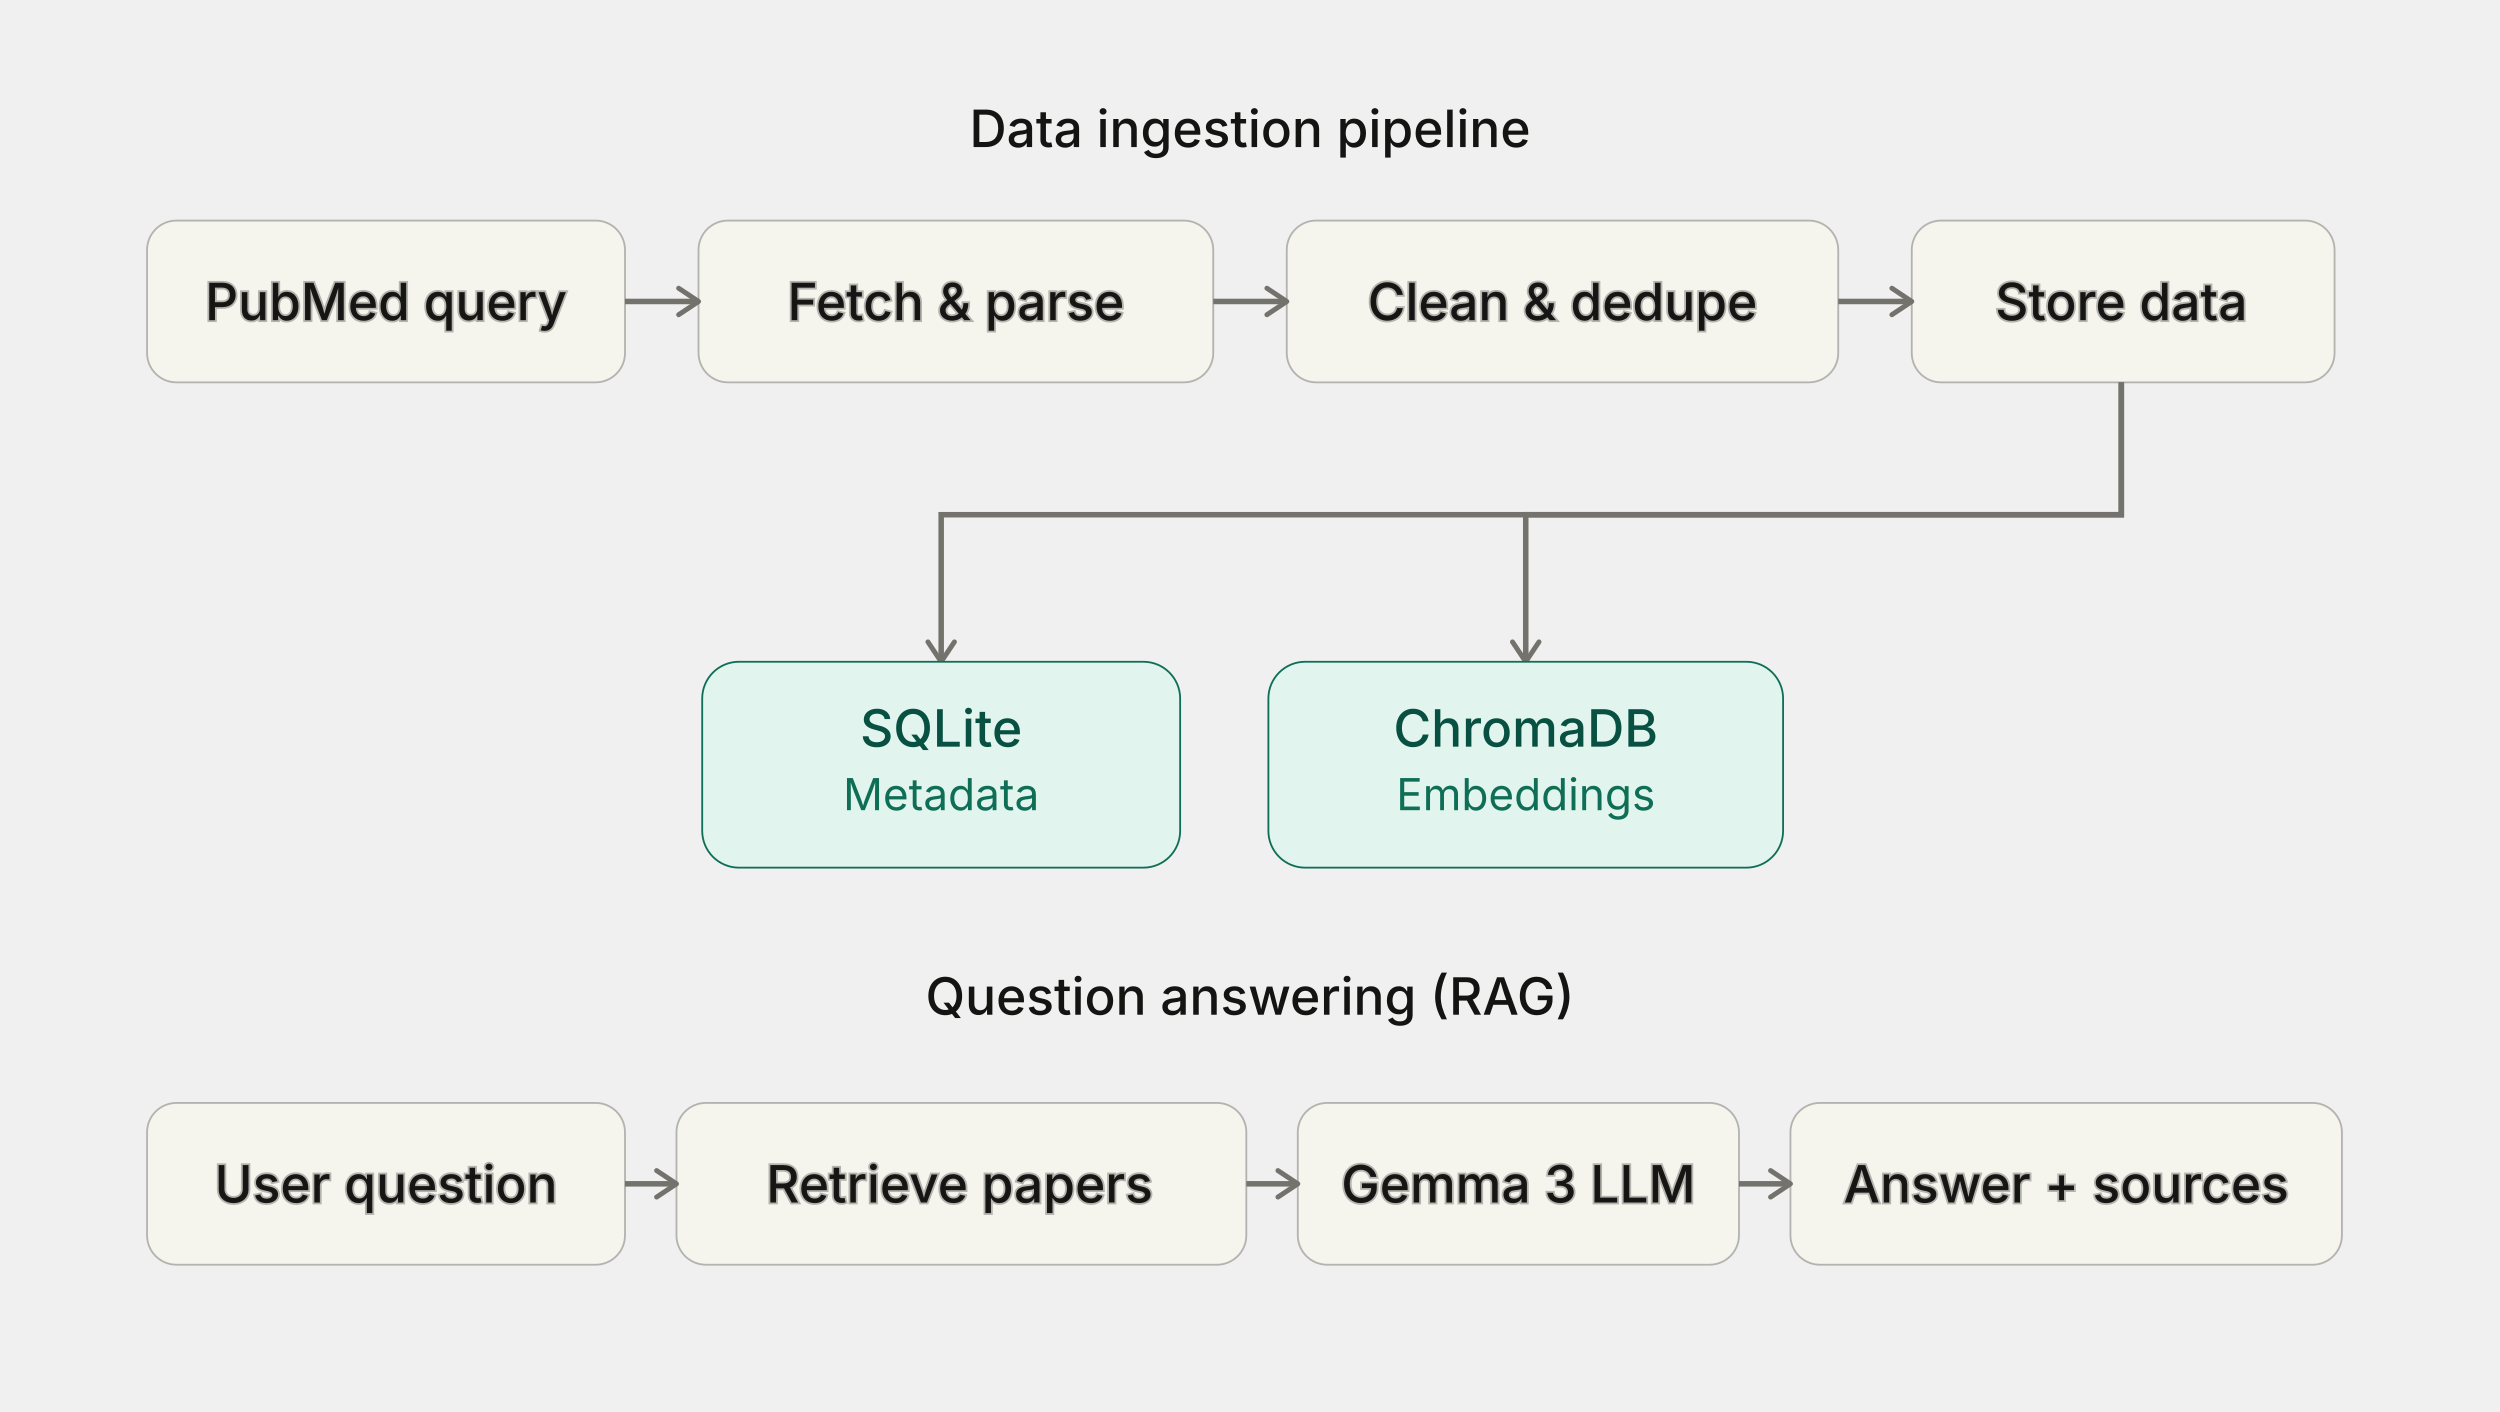
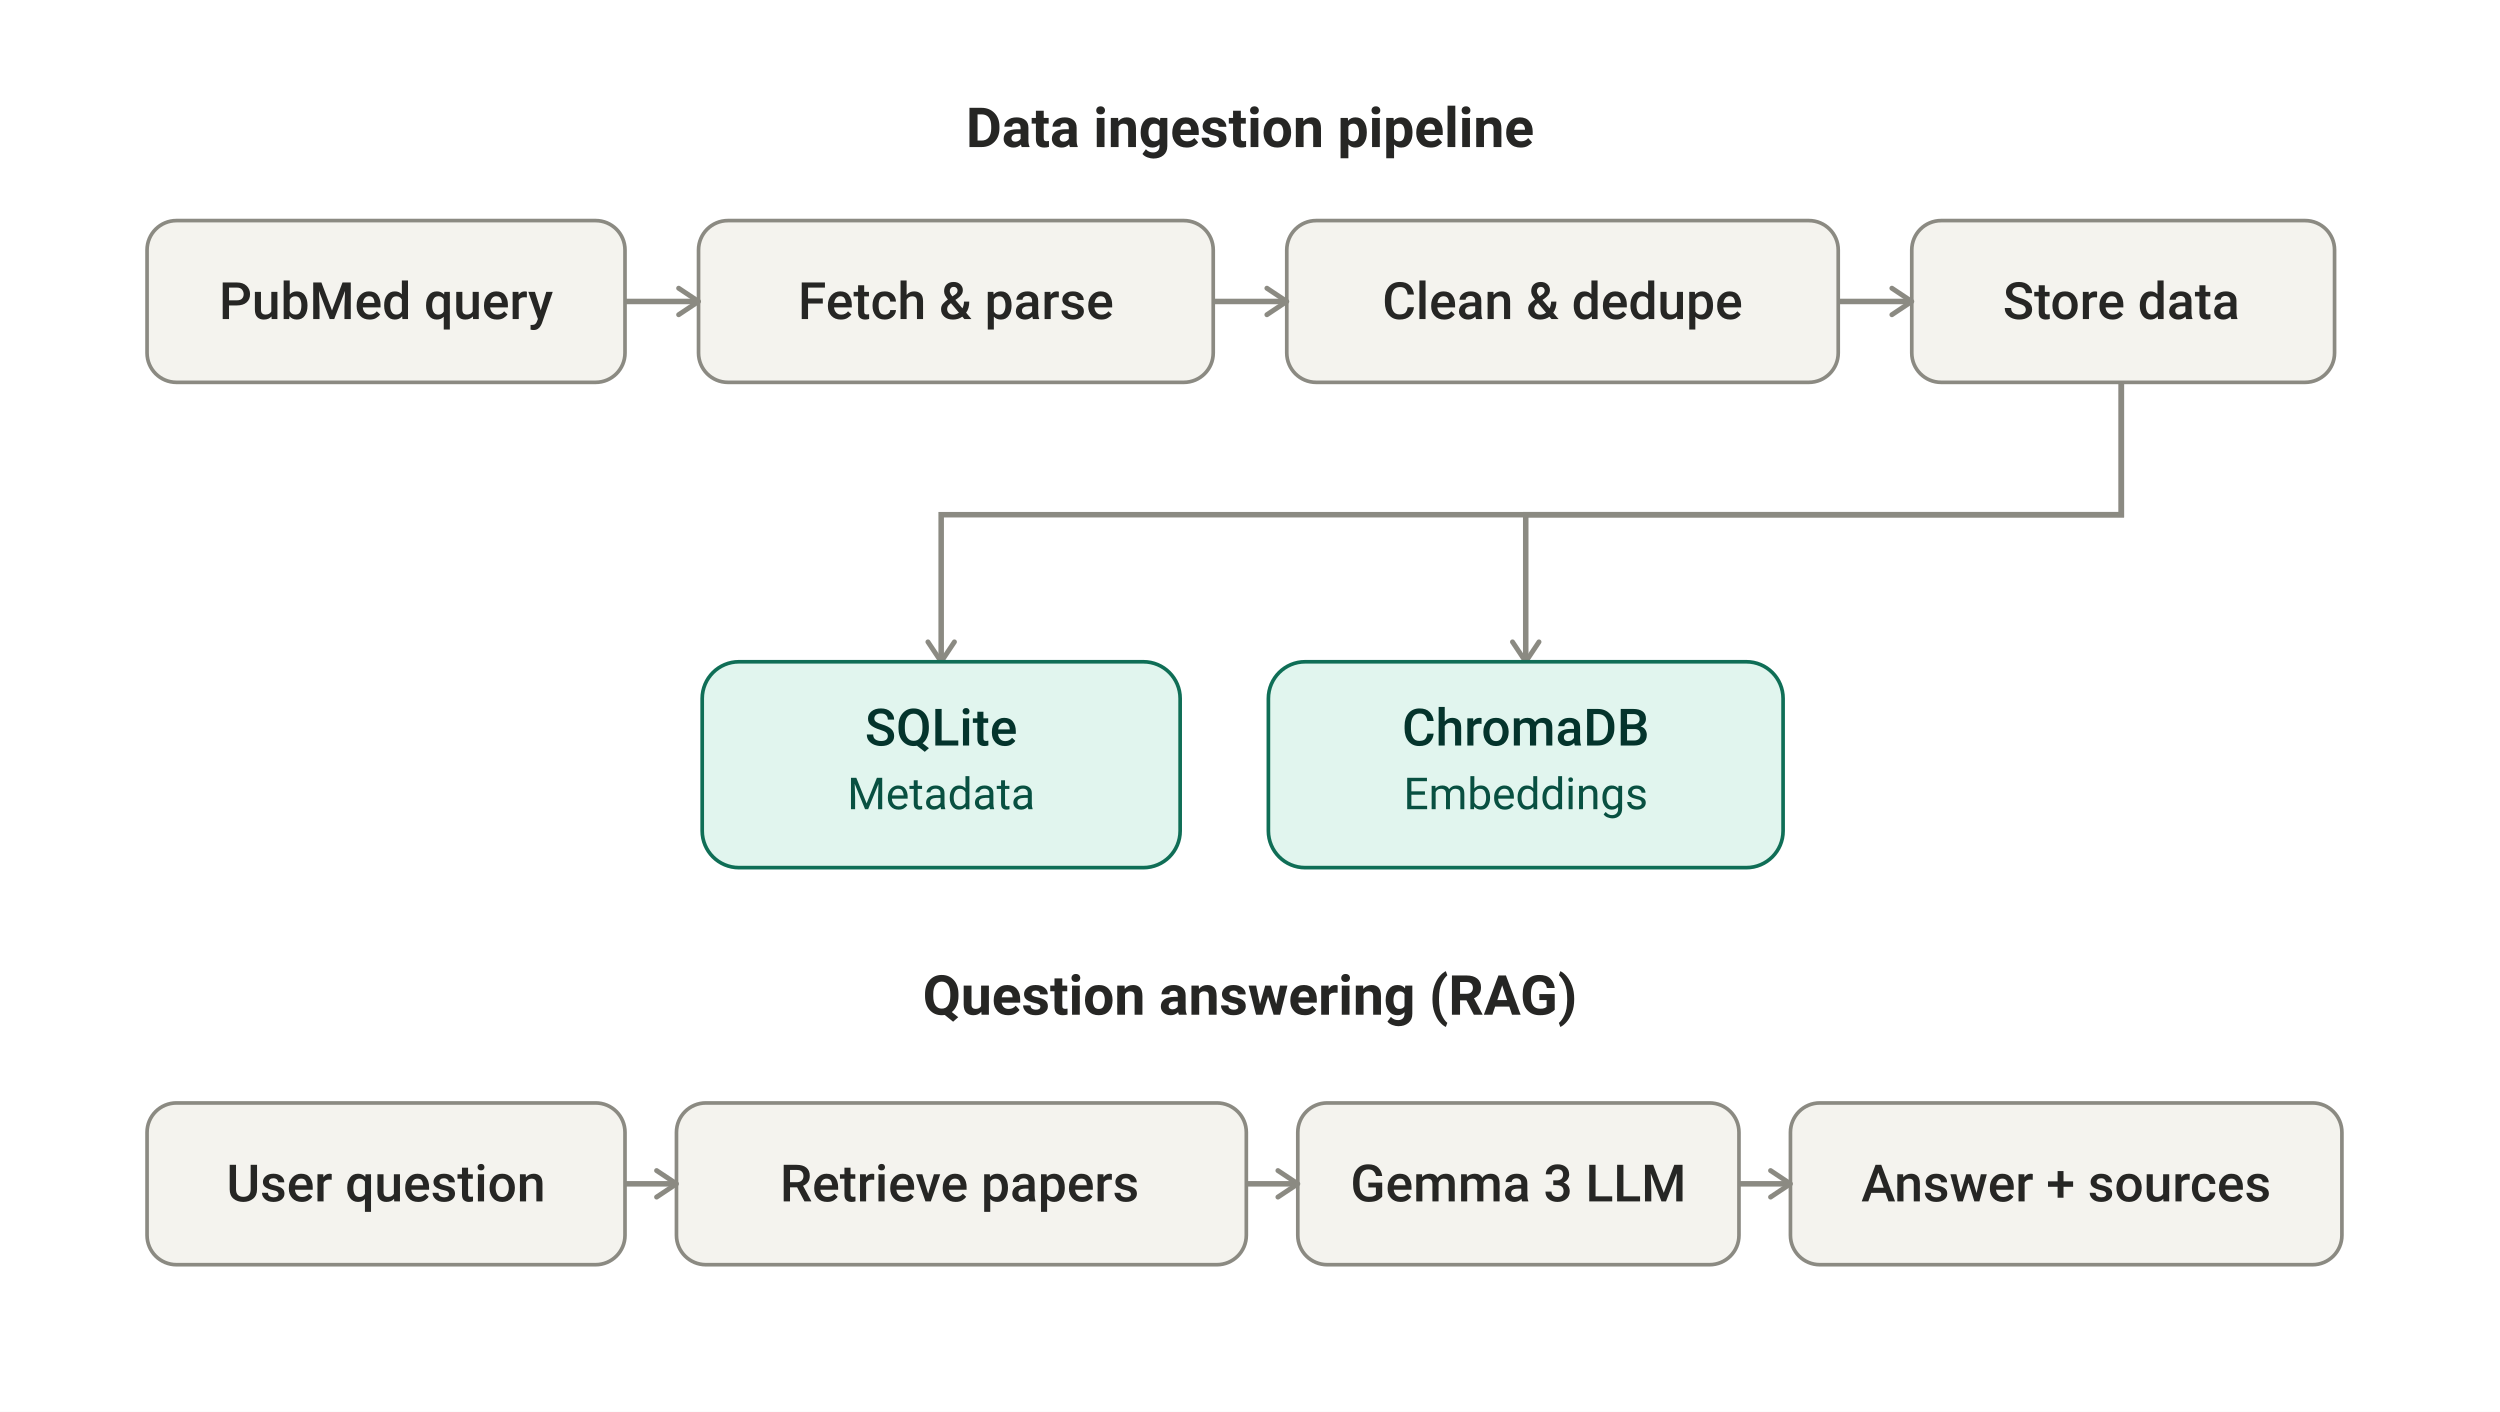
- <svg xmlns="http://www.w3.org/2000/svg" width="100%" viewBox="0 0 680 384" role="img" style="">
+ <svg xmlns="http://www.w3.org/2000/svg" width="680" height="384" viewBox="0 0 680 384" role="img">
+   <style>
+   text { font-family: -apple-system, BlinkMacSystemFont, 'Segoe UI', Roboto, Helvetica, Arial, sans-serif; }
+   .box { fill:#F4F3EE; stroke:#8B8A82; stroke-width:1; }
+   .store { fill:#E1F5EE; stroke:#0F6E56; stroke-width:1; }
+   .title { font-size:14px; font-weight:500; fill:#262624; }
+   .subtitle { font-size:12px; fill:#5F5E5A; }
+   .store-title { font-size:14px; font-weight:500; fill:#04342C; }
+   .store-subtitle { font-size:12px; fill:#085041; }
+   .header { font-size:15px; font-weight:600; fill:#262624; }
+   .arrow-line { stroke:#8B8A82; stroke-width:1.5; fill:none; }
+ </style>
  <defs>
    <marker id="arrow" viewBox="0 0 10 10" refX="8" refY="5" markerWidth="6" markerHeight="6" orient="auto-start-reverse">
-       <path d="M2 1L8 5L2 9" fill="none" stroke="context-stroke" stroke-width="1.5" stroke-linecap="round" stroke-linejoin="round" />
+       <path d="M2 1L8 5L2 9" fill="none" stroke="#8B8A82" stroke-width="1.5" stroke-linecap="round" stroke-linejoin="round" />
    </marker>
  </defs>
-   <text x="340" y="40" text-anchor="middle" style="fill:rgb(20, 20, 19);stroke:none;color:rgb(0, 0, 0);stroke-width:1px;stroke-linecap:butt;stroke-linejoin:miter;opacity:1;font-family:&quot;Anthropic Sans&quot;, -apple-system, &quot;system-ui&quot;, &quot;Segoe UI&quot;, sans-serif;font-size:14px;font-weight:500;text-anchor:middle;dominant-baseline:auto">Data ingestion pipeline</text>
-   <g style="fill:rgb(245, 244, 237);stroke:rgba(31, 30, 29, 0.3);color:rgb(0, 0, 0);stroke-width:1px;stroke-linecap:butt;stroke-linejoin:miter;opacity:1;font-family:&quot;Anthropic Sans&quot;, -apple-system, &quot;system-ui&quot;, &quot;Segoe UI&quot;, sans-serif;font-size:16px;font-weight:400;text-anchor:start;dominant-baseline:auto">
-     <rect x="40" y="60" width="130" height="44" rx="8" stroke-width="0.5" style="fill:rgb(245, 244, 237);stroke:rgba(31, 30, 29, 0.3);color:rgb(0, 0, 0);stroke-width:0.5px;stroke-linecap:butt;stroke-linejoin:miter;opacity:1;font-family:&quot;Anthropic Sans&quot;, -apple-system, &quot;system-ui&quot;, &quot;Segoe UI&quot;, sans-serif;font-size:16px;font-weight:400;text-anchor:start;dominant-baseline:auto" />
-     <text x="105" y="82" text-anchor="middle" dominant-baseline="central" style="fill:rgb(20, 20, 19);stroke:rgba(31, 30, 29, 0.3);color:rgb(0, 0, 0);stroke-width:1px;stroke-linecap:butt;stroke-linejoin:miter;opacity:1;font-family:&quot;Anthropic Sans&quot;, -apple-system, &quot;system-ui&quot;, &quot;Segoe UI&quot;, sans-serif;font-size:14px;font-weight:500;text-anchor:middle;dominant-baseline:central">PubMed query</text>
-   </g>
-   <g style="fill:rgb(245, 244, 237);stroke:rgba(31, 30, 29, 0.3);color:rgb(0, 0, 0);stroke-width:1px;stroke-linecap:butt;stroke-linejoin:miter;opacity:1;font-family:&quot;Anthropic Sans&quot;, -apple-system, &quot;system-ui&quot;, &quot;Segoe UI&quot;, sans-serif;font-size:16px;font-weight:400;text-anchor:start;dominant-baseline:auto">
-     <rect x="190" y="60" width="140" height="44" rx="8" stroke-width="0.5" style="fill:rgb(245, 244, 237);stroke:rgba(31, 30, 29, 0.3);color:rgb(0, 0, 0);stroke-width:0.5px;stroke-linecap:butt;stroke-linejoin:miter;opacity:1;font-family:&quot;Anthropic Sans&quot;, -apple-system, &quot;system-ui&quot;, &quot;Segoe UI&quot;, sans-serif;font-size:16px;font-weight:400;text-anchor:start;dominant-baseline:auto" />
-     <text x="260" y="82" text-anchor="middle" dominant-baseline="central" style="fill:rgb(20, 20, 19);stroke:rgba(31, 30, 29, 0.3);color:rgb(0, 0, 0);stroke-width:1px;stroke-linecap:butt;stroke-linejoin:miter;opacity:1;font-family:&quot;Anthropic Sans&quot;, -apple-system, &quot;system-ui&quot;, &quot;Segoe UI&quot;, sans-serif;font-size:14px;font-weight:500;text-anchor:middle;dominant-baseline:central">Fetch &amp; parse</text>
-   </g>
-   <g style="fill:rgb(245, 244, 237);stroke:rgba(31, 30, 29, 0.3);color:rgb(0, 0, 0);stroke-width:1px;stroke-linecap:butt;stroke-linejoin:miter;opacity:1;font-family:&quot;Anthropic Sans&quot;, -apple-system, &quot;system-ui&quot;, &quot;Segoe UI&quot;, sans-serif;font-size:16px;font-weight:400;text-anchor:start;dominant-baseline:auto">
-     <rect x="350" y="60" width="150" height="44" rx="8" stroke-width="0.5" style="fill:rgb(245, 244, 237);stroke:rgba(31, 30, 29, 0.3);color:rgb(0, 0, 0);stroke-width:0.5px;stroke-linecap:butt;stroke-linejoin:miter;opacity:1;font-family:&quot;Anthropic Sans&quot;, -apple-system, &quot;system-ui&quot;, &quot;Segoe UI&quot;, sans-serif;font-size:16px;font-weight:400;text-anchor:start;dominant-baseline:auto" />
-     <text x="425" y="82" text-anchor="middle" dominant-baseline="central" style="fill:rgb(20, 20, 19);stroke:rgba(31, 30, 29, 0.3);color:rgb(0, 0, 0);stroke-width:1px;stroke-linecap:butt;stroke-linejoin:miter;opacity:1;font-family:&quot;Anthropic Sans&quot;, -apple-system, &quot;system-ui&quot;, &quot;Segoe UI&quot;, sans-serif;font-size:14px;font-weight:500;text-anchor:middle;dominant-baseline:central">Clean &amp; dedupe</text>
-   </g>
-   <g style="fill:rgb(245, 244, 237);stroke:rgba(31, 30, 29, 0.3);color:rgb(0, 0, 0);stroke-width:1px;stroke-linecap:butt;stroke-linejoin:miter;opacity:1;font-family:&quot;Anthropic Sans&quot;, -apple-system, &quot;system-ui&quot;, &quot;Segoe UI&quot;, sans-serif;font-size:16px;font-weight:400;text-anchor:start;dominant-baseline:auto">
-     <rect x="520" y="60" width="115" height="44" rx="8" stroke-width="0.5" style="fill:rgb(245, 244, 237);stroke:rgba(31, 30, 29, 0.3);color:rgb(0, 0, 0);stroke-width:0.5px;stroke-linecap:butt;stroke-linejoin:miter;opacity:1;font-family:&quot;Anthropic Sans&quot;, -apple-system, &quot;system-ui&quot;, &quot;Segoe UI&quot;, sans-serif;font-size:16px;font-weight:400;text-anchor:start;dominant-baseline:auto" />
-     <text x="577" y="82" text-anchor="middle" dominant-baseline="central" style="fill:rgb(20, 20, 19);stroke:rgba(31, 30, 29, 0.3);color:rgb(0, 0, 0);stroke-width:1px;stroke-linecap:butt;stroke-linejoin:miter;opacity:1;font-family:&quot;Anthropic Sans&quot;, -apple-system, &quot;system-ui&quot;, &quot;Segoe UI&quot;, sans-serif;font-size:14px;font-weight:500;text-anchor:middle;dominant-baseline:central">Store data</text>
-   </g>
-   <line x1="170" y1="82" x2="190" y2="82" marker-end="url(#arrow)" style="fill:none;stroke:rgb(115, 114, 108);color:rgb(0, 0, 0);stroke-width:1.5px;stroke-linecap:butt;stroke-linejoin:miter;opacity:1;font-family:&quot;Anthropic Sans&quot;, -apple-system, &quot;system-ui&quot;, &quot;Segoe UI&quot;, sans-serif;font-size:16px;font-weight:400;text-anchor:start;dominant-baseline:auto" />
-   <line x1="330" y1="82" x2="350" y2="82" marker-end="url(#arrow)" style="fill:none;stroke:rgb(115, 114, 108);color:rgb(0, 0, 0);stroke-width:1.5px;stroke-linecap:butt;stroke-linejoin:miter;opacity:1;font-family:&quot;Anthropic Sans&quot;, -apple-system, &quot;system-ui&quot;, &quot;Segoe UI&quot;, sans-serif;font-size:16px;font-weight:400;text-anchor:start;dominant-baseline:auto" />
-   <line x1="500" y1="82" x2="520" y2="82" marker-end="url(#arrow)" style="fill:none;stroke:rgb(115, 114, 108);color:rgb(0, 0, 0);stroke-width:1.5px;stroke-linecap:butt;stroke-linejoin:miter;opacity:1;font-family:&quot;Anthropic Sans&quot;, -apple-system, &quot;system-ui&quot;, &quot;Segoe UI&quot;, sans-serif;font-size:16px;font-weight:400;text-anchor:start;dominant-baseline:auto" />
-   <path d="M577 104 V140 H256 V180" fill="none" marker-end="url(#arrow)" style="fill:none;stroke:rgb(115, 114, 108);color:rgb(0, 0, 0);stroke-width:1.5px;stroke-linecap:butt;stroke-linejoin:miter;opacity:1;font-family:&quot;Anthropic Sans&quot;, -apple-system, &quot;system-ui&quot;, &quot;Segoe UI&quot;, sans-serif;font-size:16px;font-weight:400;text-anchor:start;dominant-baseline:auto" />
-   <path d="M577 104 V140 H415 V180" fill="none" marker-end="url(#arrow)" style="fill:none;stroke:rgb(115, 114, 108);color:rgb(0, 0, 0);stroke-width:1.5px;stroke-linecap:butt;stroke-linejoin:miter;opacity:1;font-family:&quot;Anthropic Sans&quot;, -apple-system, &quot;system-ui&quot;, &quot;Segoe UI&quot;, sans-serif;font-size:16px;font-weight:400;text-anchor:start;dominant-baseline:auto" />
-   <g style="fill:rgb(0, 0, 0);stroke:none;color:rgb(0, 0, 0);stroke-width:1px;stroke-linecap:butt;stroke-linejoin:miter;opacity:1;font-family:&quot;Anthropic Sans&quot;, -apple-system, &quot;system-ui&quot;, &quot;Segoe UI&quot;, sans-serif;font-size:16px;font-weight:400;text-anchor:start;dominant-baseline:auto">
-     <rect x="191" y="180" width="130" height="56" rx="10" stroke-width="0.5" style="fill:rgb(225, 245, 238);stroke:rgb(15, 110, 86);color:rgb(0, 0, 0);stroke-width:0.5px;stroke-linecap:butt;stroke-linejoin:miter;opacity:1;font-family:&quot;Anthropic Sans&quot;, -apple-system, &quot;system-ui&quot;, &quot;Segoe UI&quot;, sans-serif;font-size:16px;font-weight:400;text-anchor:start;dominant-baseline:auto" />
-     <text x="256" y="198" text-anchor="middle" dominant-baseline="central" style="fill:rgb(8, 80, 65);stroke:none;color:rgb(0, 0, 0);stroke-width:1px;stroke-linecap:butt;stroke-linejoin:miter;opacity:1;font-family:&quot;Anthropic Sans&quot;, -apple-system, &quot;system-ui&quot;, &quot;Segoe UI&quot;, sans-serif;font-size:14px;font-weight:500;text-anchor:middle;dominant-baseline:central">SQLite</text>
-     <text x="256" y="216" text-anchor="middle" dominant-baseline="central" style="fill:rgb(15, 110, 86);stroke:none;color:rgb(0, 0, 0);stroke-width:1px;stroke-linecap:butt;stroke-linejoin:miter;opacity:1;font-family:&quot;Anthropic Sans&quot;, -apple-system, &quot;system-ui&quot;, &quot;Segoe UI&quot;, sans-serif;font-size:12px;font-weight:400;text-anchor:middle;dominant-baseline:central">Metadata</text>
-   </g>
-   <g style="fill:rgb(0, 0, 0);stroke:none;color:rgb(0, 0, 0);stroke-width:1px;stroke-linecap:butt;stroke-linejoin:miter;opacity:1;font-family:&quot;Anthropic Sans&quot;, -apple-system, &quot;system-ui&quot;, &quot;Segoe UI&quot;, sans-serif;font-size:16px;font-weight:400;text-anchor:start;dominant-baseline:auto">
-     <rect x="345" y="180" width="140" height="56" rx="10" stroke-width="0.5" style="fill:rgb(225, 245, 238);stroke:rgb(15, 110, 86);color:rgb(0, 0, 0);stroke-width:0.5px;stroke-linecap:butt;stroke-linejoin:miter;opacity:1;font-family:&quot;Anthropic Sans&quot;, -apple-system, &quot;system-ui&quot;, &quot;Segoe UI&quot;, sans-serif;font-size:16px;font-weight:400;text-anchor:start;dominant-baseline:auto" />
-     <text x="415" y="198" text-anchor="middle" dominant-baseline="central" style="fill:rgb(8, 80, 65);stroke:none;color:rgb(0, 0, 0);stroke-width:1px;stroke-linecap:butt;stroke-linejoin:miter;opacity:1;font-family:&quot;Anthropic Sans&quot;, -apple-system, &quot;system-ui&quot;, &quot;Segoe UI&quot;, sans-serif;font-size:14px;font-weight:500;text-anchor:middle;dominant-baseline:central">ChromaDB</text>
-     <text x="415" y="216" text-anchor="middle" dominant-baseline="central" style="fill:rgb(15, 110, 86);stroke:none;color:rgb(0, 0, 0);stroke-width:1px;stroke-linecap:butt;stroke-linejoin:miter;opacity:1;font-family:&quot;Anthropic Sans&quot;, -apple-system, &quot;system-ui&quot;, &quot;Segoe UI&quot;, sans-serif;font-size:12px;font-weight:400;text-anchor:middle;dominant-baseline:central">Embeddings</text>
-   </g>
-   <text x="340" y="276" text-anchor="middle" style="fill:rgb(20, 20, 19);stroke:none;color:rgb(0, 0, 0);stroke-width:1px;stroke-linecap:butt;stroke-linejoin:miter;opacity:1;font-family:&quot;Anthropic Sans&quot;, -apple-system, &quot;system-ui&quot;, &quot;Segoe UI&quot;, sans-serif;font-size:14px;font-weight:500;text-anchor:middle;dominant-baseline:auto">Question answering (RAG)</text>
-   <g style="fill:rgb(245, 244, 237);stroke:rgba(31, 30, 29, 0.3);color:rgb(0, 0, 0);stroke-width:1px;stroke-linecap:butt;stroke-linejoin:miter;opacity:1;font-family:&quot;Anthropic Sans&quot;, -apple-system, &quot;system-ui&quot;, &quot;Segoe UI&quot;, sans-serif;font-size:16px;font-weight:400;text-anchor:start;dominant-baseline:auto">
-     <rect x="40" y="300" width="130" height="44" rx="8" stroke-width="0.5" style="fill:rgb(245, 244, 237);stroke:rgba(31, 30, 29, 0.3);color:rgb(0, 0, 0);stroke-width:0.5px;stroke-linecap:butt;stroke-linejoin:miter;opacity:1;font-family:&quot;Anthropic Sans&quot;, -apple-system, &quot;system-ui&quot;, &quot;Segoe UI&quot;, sans-serif;font-size:16px;font-weight:400;text-anchor:start;dominant-baseline:auto" />
-     <text x="105" y="322" text-anchor="middle" dominant-baseline="central" style="fill:rgb(20, 20, 19);stroke:rgba(31, 30, 29, 0.3);color:rgb(0, 0, 0);stroke-width:1px;stroke-linecap:butt;stroke-linejoin:miter;opacity:1;font-family:&quot;Anthropic Sans&quot;, -apple-system, &quot;system-ui&quot;, &quot;Segoe UI&quot;, sans-serif;font-size:14px;font-weight:500;text-anchor:middle;dominant-baseline:central">User question</text>
-   </g>
-   <g style="fill:rgb(245, 244, 237);stroke:rgba(31, 30, 29, 0.3);color:rgb(0, 0, 0);stroke-width:1px;stroke-linecap:butt;stroke-linejoin:miter;opacity:1;font-family:&quot;Anthropic Sans&quot;, -apple-system, &quot;system-ui&quot;, &quot;Segoe UI&quot;, sans-serif;font-size:16px;font-weight:400;text-anchor:start;dominant-baseline:auto">
-     <rect x="184" y="300" width="155" height="44" rx="8" stroke-width="0.5" style="fill:rgb(245, 244, 237);stroke:rgba(31, 30, 29, 0.3);color:rgb(0, 0, 0);stroke-width:0.5px;stroke-linecap:butt;stroke-linejoin:miter;opacity:1;font-family:&quot;Anthropic Sans&quot;, -apple-system, &quot;system-ui&quot;, &quot;Segoe UI&quot;, sans-serif;font-size:16px;font-weight:400;text-anchor:start;dominant-baseline:auto" />
-     <text x="261" y="322" text-anchor="middle" dominant-baseline="central" style="fill:rgb(20, 20, 19);stroke:rgba(31, 30, 29, 0.3);color:rgb(0, 0, 0);stroke-width:1px;stroke-linecap:butt;stroke-linejoin:miter;opacity:1;font-family:&quot;Anthropic Sans&quot;, -apple-system, &quot;system-ui&quot;, &quot;Segoe UI&quot;, sans-serif;font-size:14px;font-weight:500;text-anchor:middle;dominant-baseline:central">Retrieve papers</text>
-   </g>
-   <g style="fill:rgb(245, 244, 237);stroke:rgba(31, 30, 29, 0.3);color:rgb(0, 0, 0);stroke-width:1px;stroke-linecap:butt;stroke-linejoin:miter;opacity:1;font-family:&quot;Anthropic Sans&quot;, -apple-system, &quot;system-ui&quot;, &quot;Segoe UI&quot;, sans-serif;font-size:16px;font-weight:400;text-anchor:start;dominant-baseline:auto">
-     <rect x="353" y="300" width="120" height="44" rx="8" stroke-width="0.5" style="fill:rgb(245, 244, 237);stroke:rgba(31, 30, 29, 0.3);color:rgb(0, 0, 0);stroke-width:0.5px;stroke-linecap:butt;stroke-linejoin:miter;opacity:1;font-family:&quot;Anthropic Sans&quot;, -apple-system, &quot;system-ui&quot;, &quot;Segoe UI&quot;, sans-serif;font-size:16px;font-weight:400;text-anchor:start;dominant-baseline:auto" />
-     <text x="413" y="322" text-anchor="middle" dominant-baseline="central" style="fill:rgb(20, 20, 19);stroke:rgba(31, 30, 29, 0.3);color:rgb(0, 0, 0);stroke-width:1px;stroke-linecap:butt;stroke-linejoin:miter;opacity:1;font-family:&quot;Anthropic Sans&quot;, -apple-system, &quot;system-ui&quot;, &quot;Segoe UI&quot;, sans-serif;font-size:14px;font-weight:500;text-anchor:middle;dominant-baseline:central">Gemma 3 LLM</text>
-   </g>
-   <g style="fill:rgb(245, 244, 237);stroke:rgba(31, 30, 29, 0.3);color:rgb(0, 0, 0);stroke-width:1px;stroke-linecap:butt;stroke-linejoin:miter;opacity:1;font-family:&quot;Anthropic Sans&quot;, -apple-system, &quot;system-ui&quot;, &quot;Segoe UI&quot;, sans-serif;font-size:16px;font-weight:400;text-anchor:start;dominant-baseline:auto">
-     <rect x="487" y="300" width="150" height="44" rx="8" stroke-width="0.5" style="fill:rgb(245, 244, 237);stroke:rgba(31, 30, 29, 0.3);color:rgb(0, 0, 0);stroke-width:0.5px;stroke-linecap:butt;stroke-linejoin:miter;opacity:1;font-family:&quot;Anthropic Sans&quot;, -apple-system, &quot;system-ui&quot;, &quot;Segoe UI&quot;, sans-serif;font-size:16px;font-weight:400;text-anchor:start;dominant-baseline:auto" />
-     <text x="562" y="322" text-anchor="middle" dominant-baseline="central" style="fill:rgb(20, 20, 19);stroke:rgba(31, 30, 29, 0.3);color:rgb(0, 0, 0);stroke-width:1px;stroke-linecap:butt;stroke-linejoin:miter;opacity:1;font-family:&quot;Anthropic Sans&quot;, -apple-system, &quot;system-ui&quot;, &quot;Segoe UI&quot;, sans-serif;font-size:14px;font-weight:500;text-anchor:middle;dominant-baseline:central">Answer + sources</text>
-   </g>
-   <line x1="170" y1="322" x2="184" y2="322" marker-end="url(#arrow)" style="fill:none;stroke:rgb(115, 114, 108);color:rgb(0, 0, 0);stroke-width:1.5px;stroke-linecap:butt;stroke-linejoin:miter;opacity:1;font-family:&quot;Anthropic Sans&quot;, -apple-system, &quot;system-ui&quot;, &quot;Segoe UI&quot;, sans-serif;font-size:16px;font-weight:400;text-anchor:start;dominant-baseline:auto" />
-   <line x1="339" y1="322" x2="353" y2="322" marker-end="url(#arrow)" style="fill:none;stroke:rgb(115, 114, 108);color:rgb(0, 0, 0);stroke-width:1.5px;stroke-linecap:butt;stroke-linejoin:miter;opacity:1;font-family:&quot;Anthropic Sans&quot;, -apple-system, &quot;system-ui&quot;, &quot;Segoe UI&quot;, sans-serif;font-size:16px;font-weight:400;text-anchor:start;dominant-baseline:auto" />
-   <line x1="473" y1="322" x2="487" y2="322" marker-end="url(#arrow)" style="fill:none;stroke:rgb(115, 114, 108);color:rgb(0, 0, 0);stroke-width:1.5px;stroke-linecap:butt;stroke-linejoin:miter;opacity:1;font-family:&quot;Anthropic Sans&quot;, -apple-system, &quot;system-ui&quot;, &quot;Segoe UI&quot;, sans-serif;font-size:16px;font-weight:400;text-anchor:start;dominant-baseline:auto" />
+   <rect x="0" y="0" width="680" height="384" fill="#FFFFFF" />
+   <text class="header" x="340" y="40" text-anchor="middle">Data ingestion pipeline</text>
+   <rect class="box" x="40" y="60" width="130" height="44" rx="8" />
+   <text class="title" x="105" y="82" text-anchor="middle" dominant-baseline="central">PubMed query</text>
+   <rect class="box" x="190" y="60" width="140" height="44" rx="8" />
+   <text class="title" x="260" y="82" text-anchor="middle" dominant-baseline="central">Fetch &amp; parse</text>
+   <rect class="box" x="350" y="60" width="150" height="44" rx="8" />
+   <text class="title" x="425" y="82" text-anchor="middle" dominant-baseline="central">Clean &amp; dedupe</text>
+   <rect class="box" x="520" y="60" width="115" height="44" rx="8" />
+   <text class="title" x="577" y="82" text-anchor="middle" dominant-baseline="central">Store data</text>
+   <line x1="170" y1="82" x2="190" y2="82" class="arrow-line" marker-end="url(#arrow)" />
+   <line x1="330" y1="82" x2="350" y2="82" class="arrow-line" marker-end="url(#arrow)" />
+   <line x1="500" y1="82" x2="520" y2="82" class="arrow-line" marker-end="url(#arrow)" />
+   <path d="M577 104 V140 H256 V180" class="arrow-line" marker-end="url(#arrow)" />
+   <path d="M577 104 V140 H415 V180" class="arrow-line" marker-end="url(#arrow)" />
+   <rect class="store" x="191" y="180" width="130" height="56" rx="10" />
+   <text class="store-title" x="256" y="198" text-anchor="middle" dominant-baseline="central">SQLite</text>
+   <text class="store-subtitle" x="256" y="216" text-anchor="middle" dominant-baseline="central">Metadata</text>
+   <rect class="store" x="345" y="180" width="140" height="56" rx="10" />
+   <text class="store-title" x="415" y="198" text-anchor="middle" dominant-baseline="central">ChromaDB</text>
+   <text class="store-subtitle" x="415" y="216" text-anchor="middle" dominant-baseline="central">Embeddings</text>
+   <text class="header" x="340" y="276" text-anchor="middle">Question answering (RAG)</text>
+   <rect class="box" x="40" y="300" width="130" height="44" rx="8" />
+   <text class="title" x="105" y="322" text-anchor="middle" dominant-baseline="central">User question</text>
+   <rect class="box" x="184" y="300" width="155" height="44" rx="8" />
+   <text class="title" x="261" y="322" text-anchor="middle" dominant-baseline="central">Retrieve papers</text>
+   <rect class="box" x="353" y="300" width="120" height="44" rx="8" />
+   <text class="title" x="413" y="322" text-anchor="middle" dominant-baseline="central">Gemma 3 LLM</text>
+   <rect class="box" x="487" y="300" width="150" height="44" rx="8" />
+   <text class="title" x="562" y="322" text-anchor="middle" dominant-baseline="central">Answer + sources</text>
+   <line x1="170" y1="322" x2="184" y2="322" class="arrow-line" marker-end="url(#arrow)" />
+   <line x1="339" y1="322" x2="353" y2="322" class="arrow-line" marker-end="url(#arrow)" />
+   <line x1="473" y1="322" x2="487" y2="322" class="arrow-line" marker-end="url(#arrow)" />
</svg>
